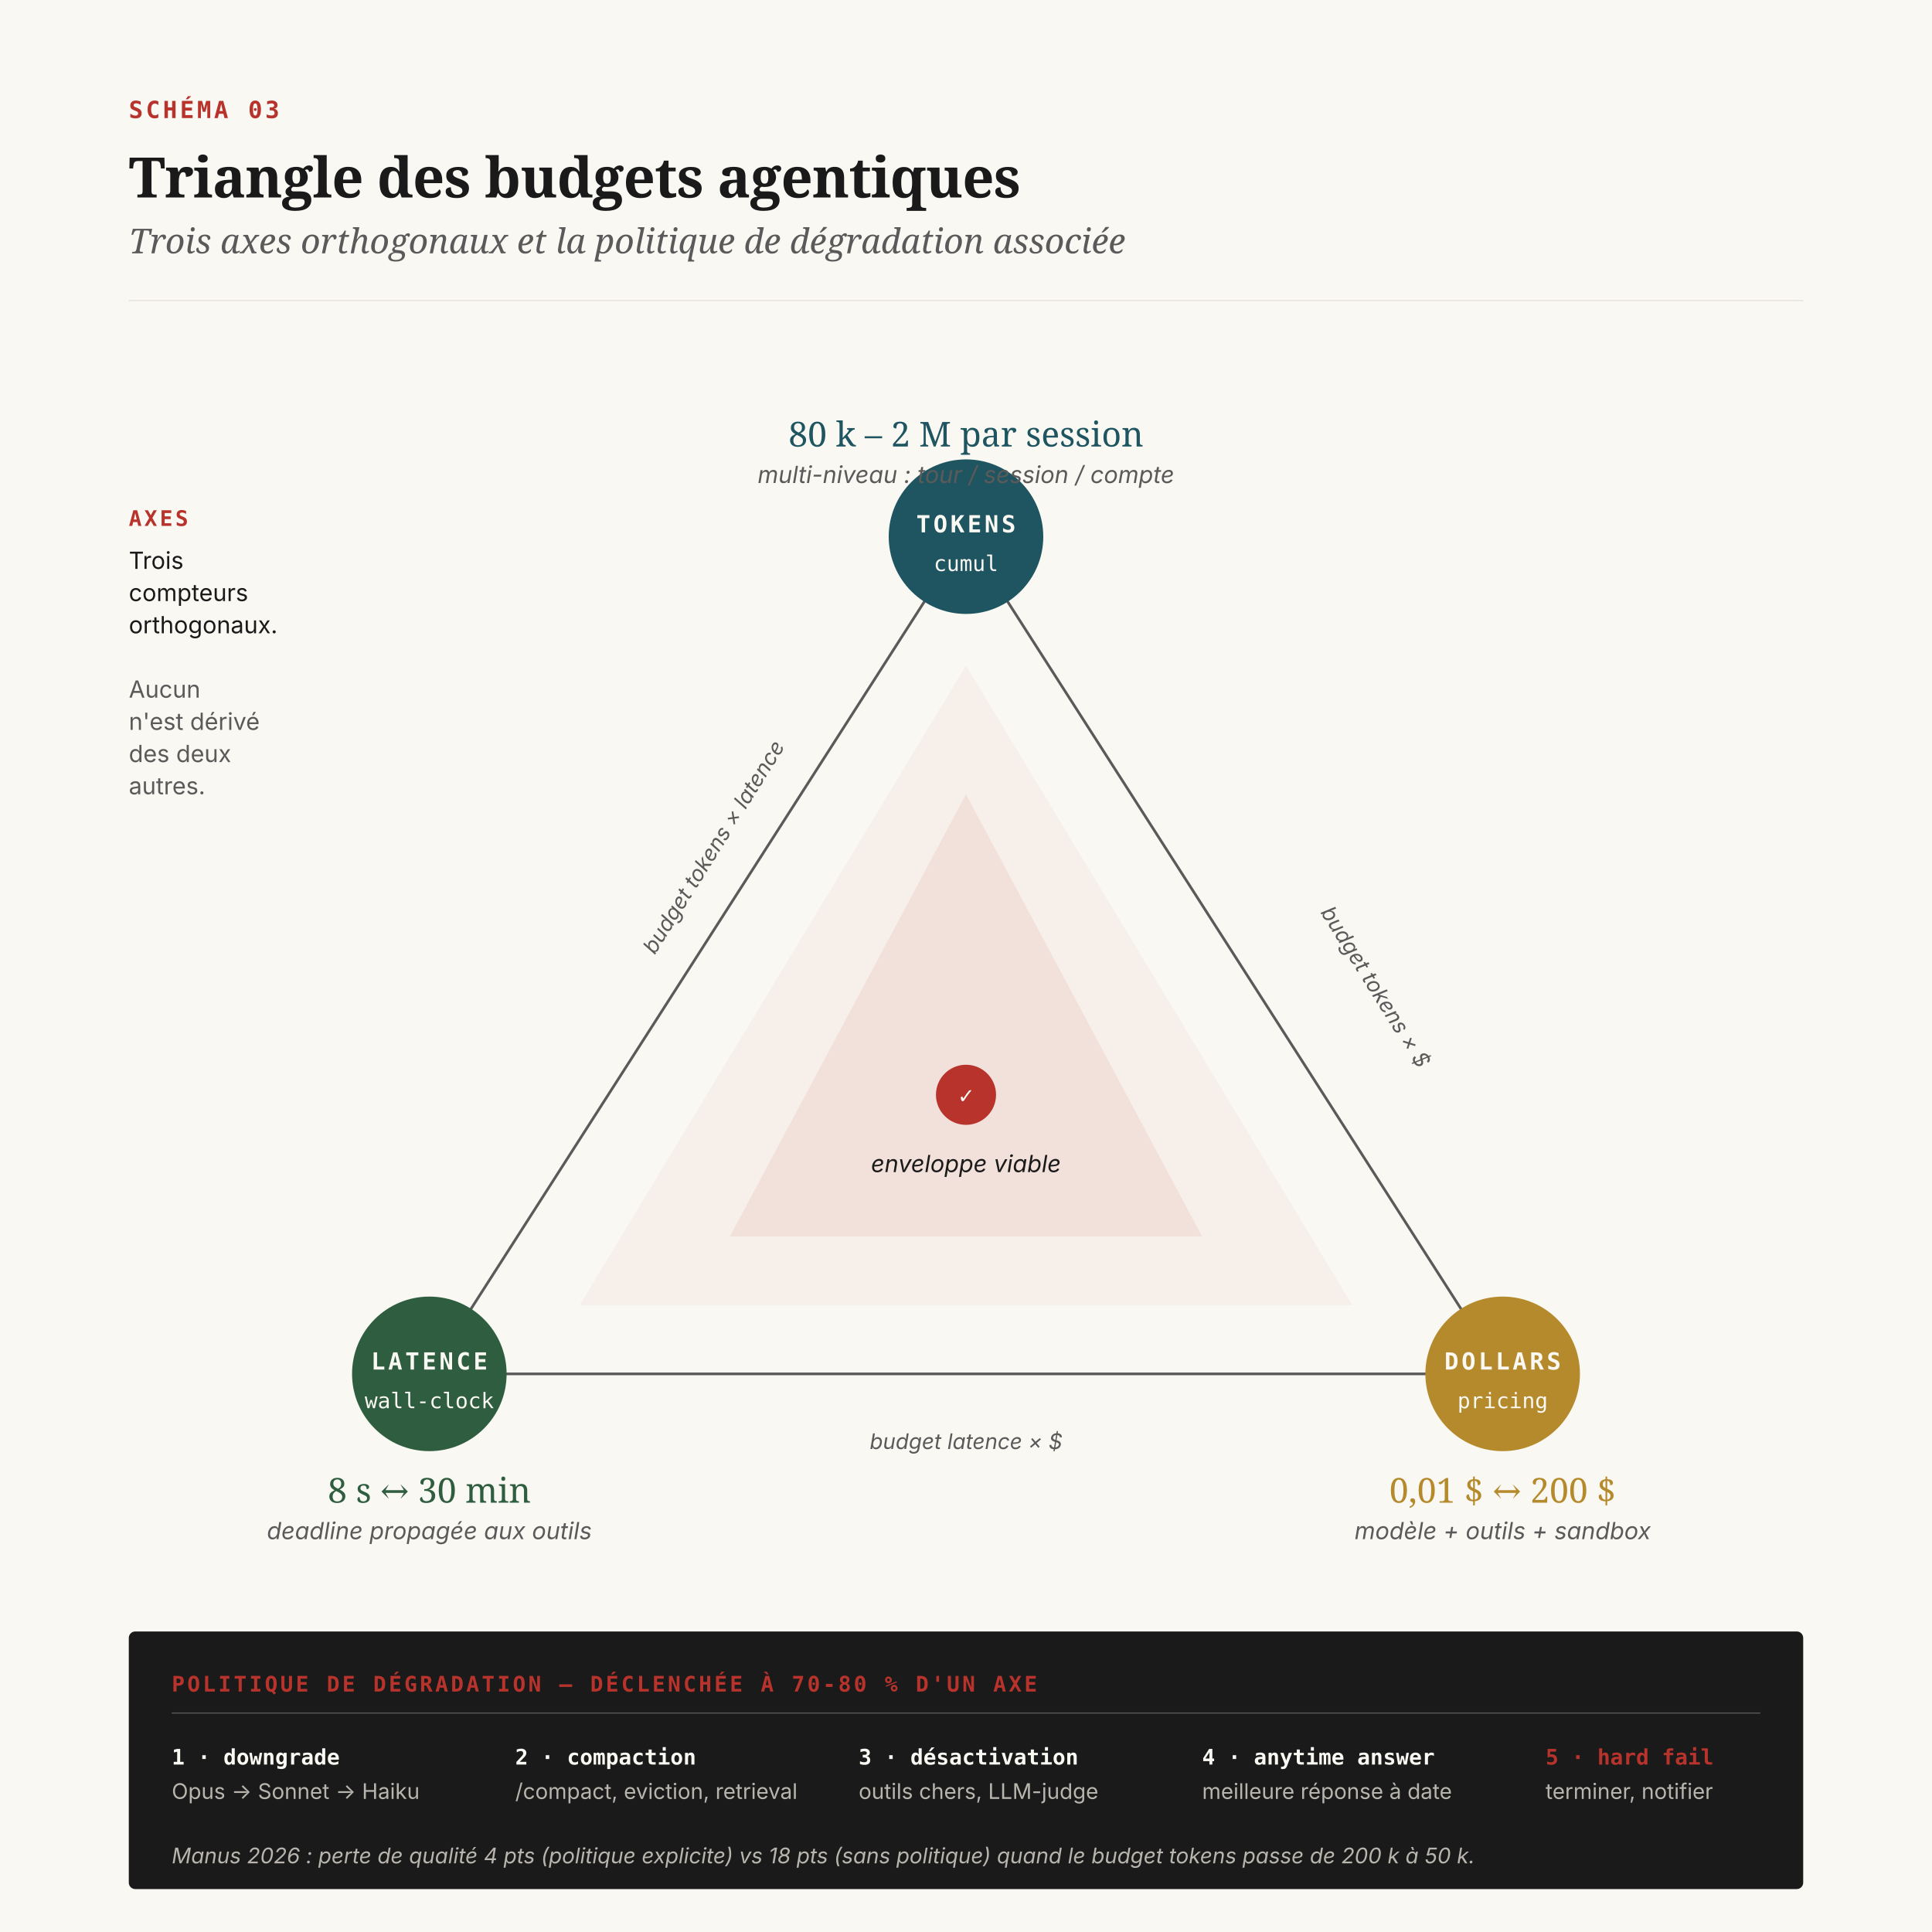
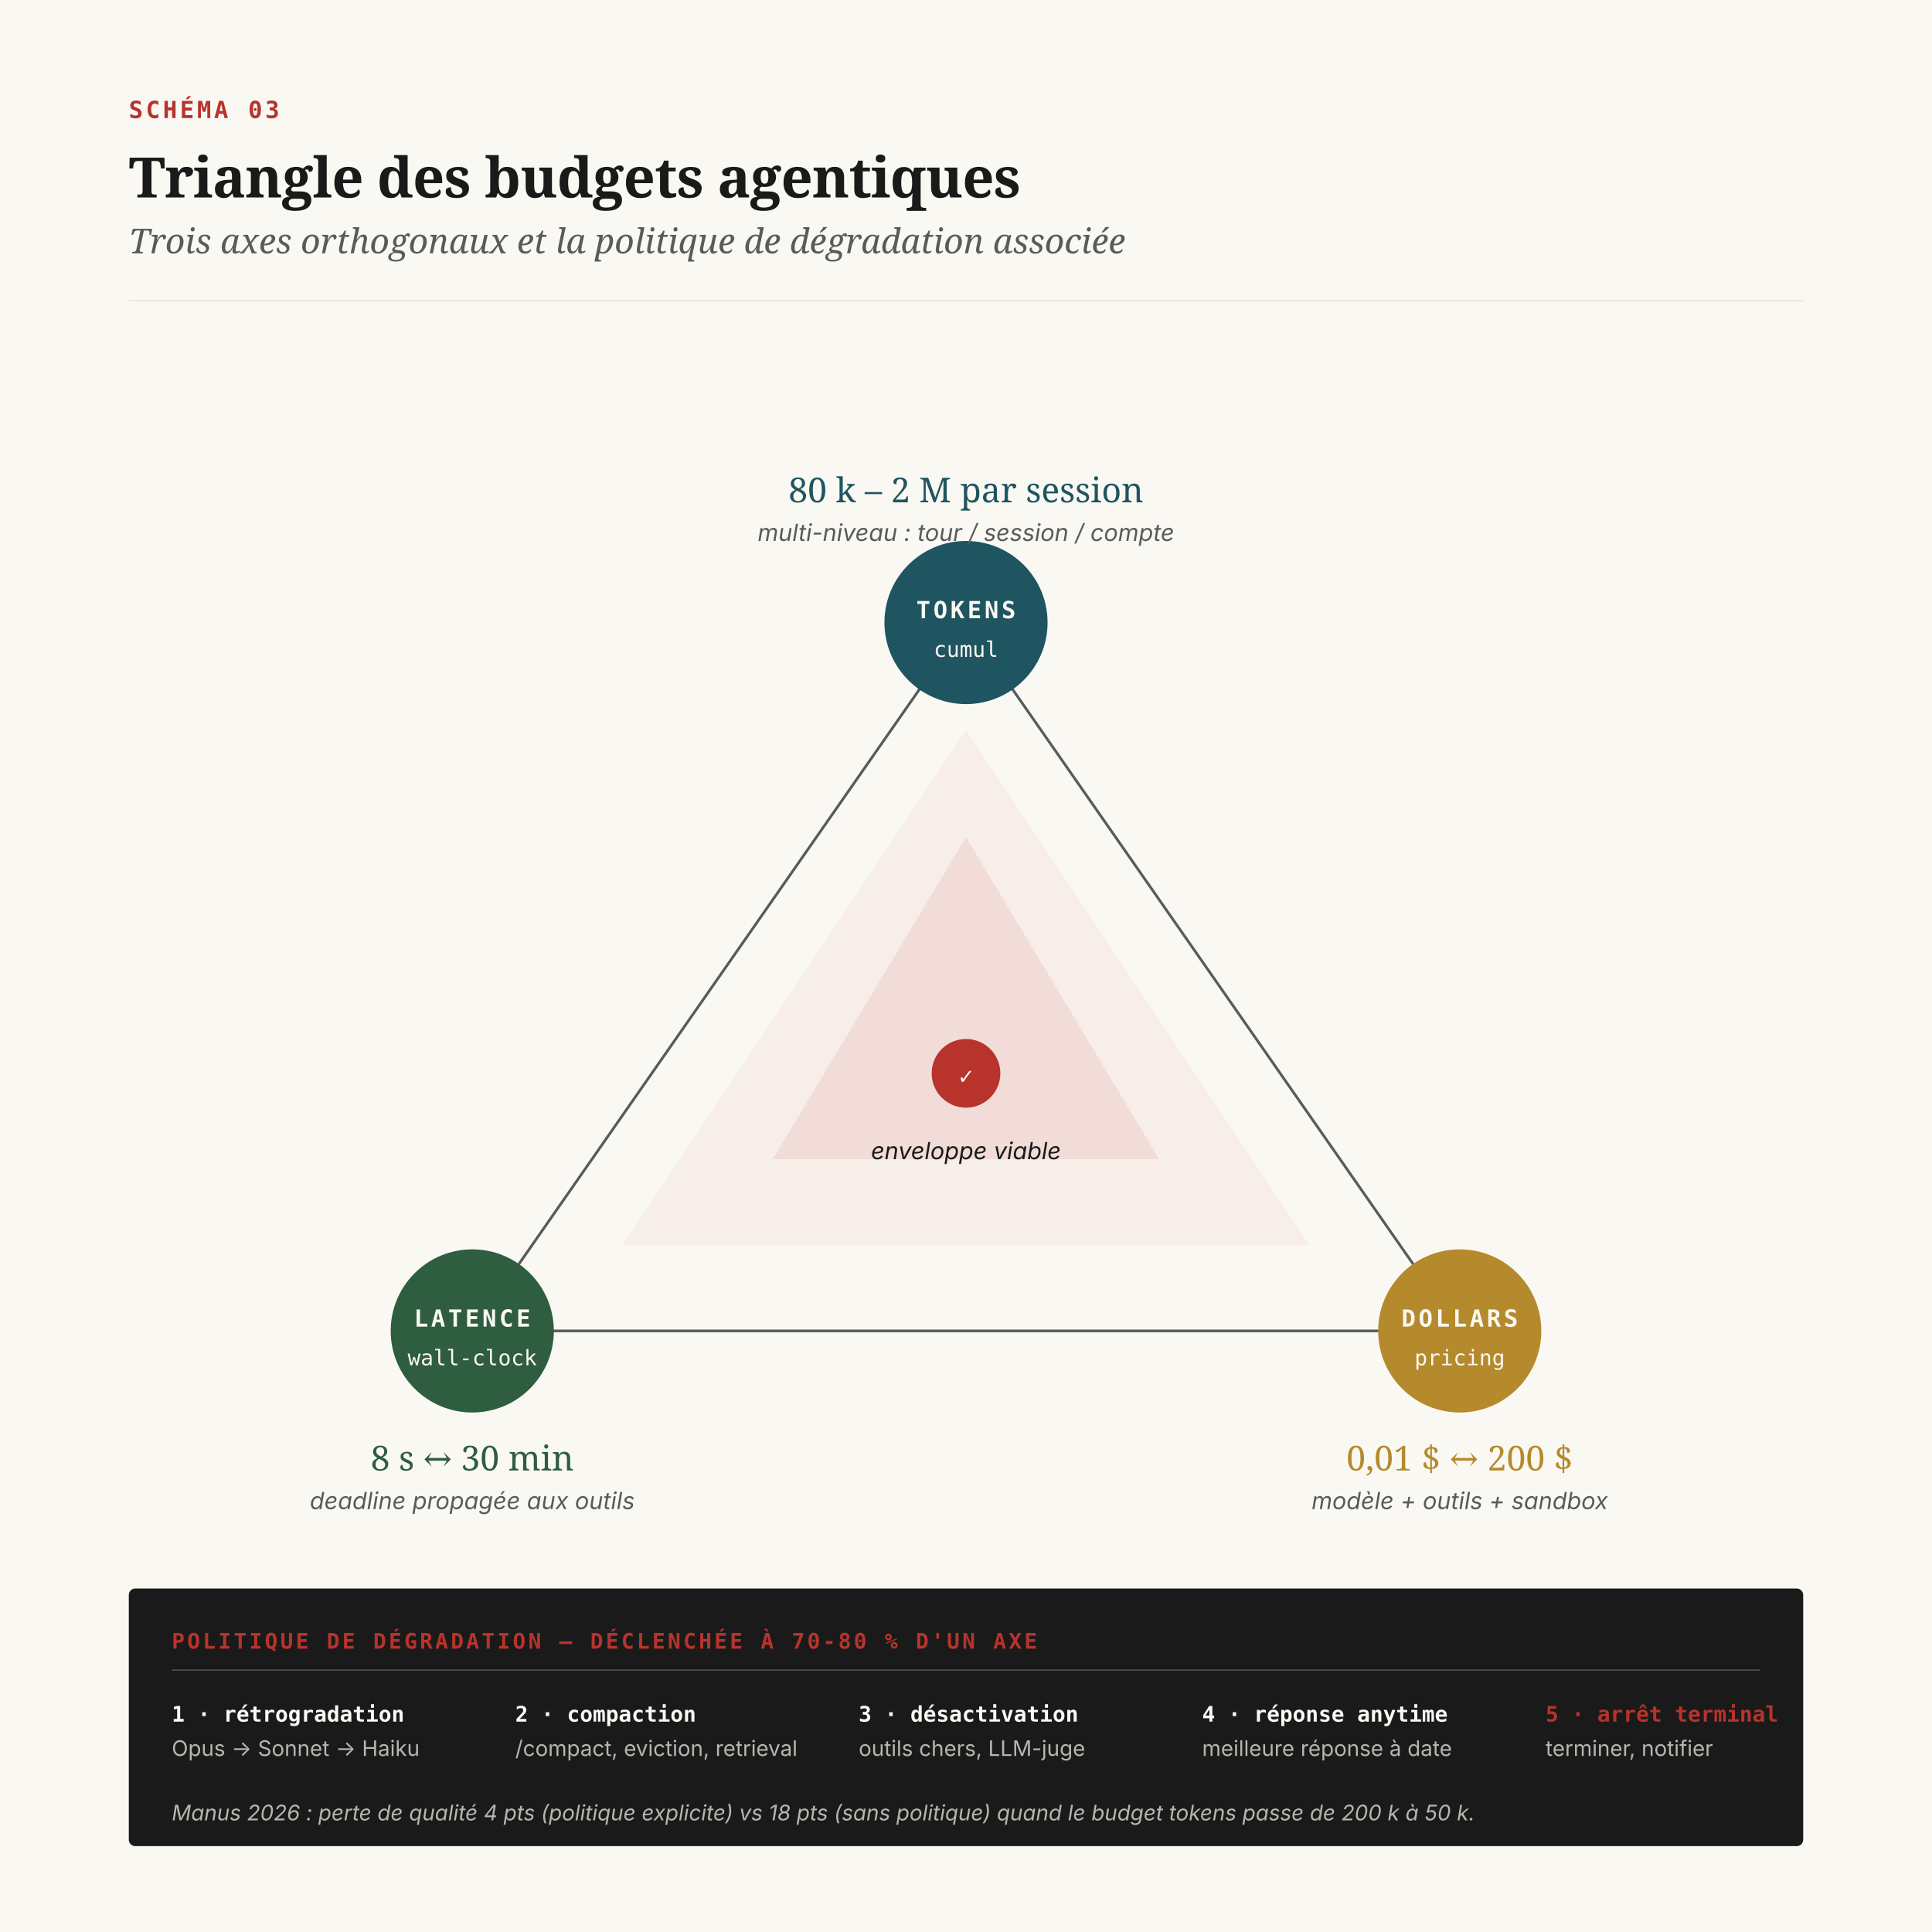
<svg xmlns="http://www.w3.org/2000/svg" viewBox="0 0 900 900">
  <defs>
    <style>
      .display { font-family: 'Spectral', 'Playfair Display', Georgia, serif; }
      .body    { font-family: 'Inter', 'Helvetica Neue', system-ui, sans-serif; }
      .mono    { font-family: 'JetBrains Mono', 'IBM Plex Mono', monospace; }
    </style>
-     <marker id="arrow03" viewBox="0 0 10 10" refX="9" refY="5" markerWidth="6" markerHeight="6" orient="auto-start-reverse">
-       <path d="M0 0 L10 5 L0 10 z" fill="#5A5A5A" />
-     </marker>
  </defs>
  <rect width="900" height="900" fill="#FAF8F3" />
  <text x="60" y="55" class="mono" font-size="11" font-weight="600" letter-spacing="0.12em" fill="#B7332C">SCHÉMA 03</text>
  <text x="60" y="92" class="display" font-size="26" font-weight="600" letter-spacing="-0.01em" fill="#1A1A1A">Triangle des budgets agentiques</text>
  <text x="60" y="118" class="display" font-size="16" font-style="italic" fill="#5A5A5A">Trois axes orthogonaux et la politique de dégradation associée</text>
  <line x1="60" y1="140" x2="840" y2="140" stroke="#E5E1D8" stroke-width="0.5" />
-   <polygon points="450,250 200,640 700,640" fill="#FAF8F3" stroke="#5A5A5A" stroke-width="1.25" />
-   <polygon points="450,310 270,608 630,608" fill="#B7332C" fill-opacity="0.04" stroke="none" />
-   <polygon points="450,370 340,576 560,576" fill="#B7332C" fill-opacity="0.08" stroke="none" />
-   <circle cx="450" cy="510" r="14" fill="#B7332C" />
-   <text x="450" y="514" class="mono" font-size="11" font-weight="600" fill="#FAF8F3" text-anchor="middle">✓</text>
-   <text x="450" y="546" class="body" font-size="11" font-style="italic" fill="#1A1A1A" text-anchor="middle">enveloppe viable</text>
+   <polygon points="450,290 220,620 680,620" fill="#FAF8F3" stroke="#5A5A5A" stroke-width="1.25" />
+   <polygon points="450,340 290,580 610,580" fill="#B7332C" fill-opacity="0.05" stroke="none" />
+   <polygon points="450,390 360,540 540,540" fill="#B7332C" fill-opacity="0.10" stroke="none" />
+   <circle cx="450" cy="500" r="16" fill="#B7332C" />
+   <text x="450" y="505" class="mono" font-size="11" font-weight="600" fill="#FAF8F3" text-anchor="middle">✓</text>
+   <text x="450" y="540" class="body" font-size="11" font-style="italic" fill="#1A1A1A" text-anchor="middle">enveloppe viable</text>
  <g class="interactive" data-card="tokens-axis" tabindex="0" role="button" aria-label="Axe tokens">
-     <circle cx="450" cy="250" r="36" fill="#1F5560" />
-     <text x="450" y="248" class="mono" font-size="11" font-weight="600" letter-spacing="0.12em" fill="#FAF8F3" text-anchor="middle">TOKENS</text>
-     <text x="450" y="266" class="mono" font-size="10" fill="#FAF8F3" text-anchor="middle">cumul</text>
+     <circle cx="450" cy="290" r="38" fill="#1F5560" />
+     <text x="450" y="288" class="mono" font-size="11" font-weight="600" letter-spacing="0.12em" fill="#FAF8F3" text-anchor="middle">TOKENS</text>
+     <text x="450" y="306" class="mono" font-size="10" fill="#FAF8F3" text-anchor="middle">cumul</text>
  </g>
-   <text x="450" y="208" class="display" font-size="16" font-weight="500" fill="#1F5560" text-anchor="middle">80 k – 2 M par session</text>
-   <text x="450" y="225" class="body" font-size="11" font-style="italic" fill="#5A5A5A" text-anchor="middle">multi-niveau : tour / session / compte</text>
+   <text x="450" y="234" class="display" font-size="16" font-weight="500" fill="#1F5560" text-anchor="middle">80 k – 2 M par session</text>
+   <text x="450" y="252" class="body" font-size="11" font-style="italic" fill="#5A5A5A" text-anchor="middle">multi-niveau : tour / session / compte</text>
  <g class="interactive" data-card="latency-axis" tabindex="0" role="button" aria-label="Axe latence">
-     <circle cx="200" cy="640" r="36" fill="#2F5D3F" />
-     <text x="200" y="638" class="mono" font-size="11" font-weight="600" letter-spacing="0.12em" fill="#FAF8F3" text-anchor="middle">LATENCE</text>
-     <text x="200" y="656" class="mono" font-size="10" fill="#FAF8F3" text-anchor="middle">wall-clock</text>
+     <circle cx="220" cy="620" r="38" fill="#2F5D3F" />
+     <text x="220" y="618" class="mono" font-size="11" font-weight="600" letter-spacing="0.12em" fill="#FAF8F3" text-anchor="middle">LATENCE</text>
+     <text x="220" y="636" class="mono" font-size="10" fill="#FAF8F3" text-anchor="middle">wall-clock</text>
  </g>
-   <text x="200" y="700" class="display" font-size="16" font-weight="500" fill="#2F5D3F" text-anchor="middle">8 s ↔ 30 min</text>
-   <text x="200" y="717" class="body" font-size="11" font-style="italic" fill="#5A5A5A" text-anchor="middle">deadline propagée aux outils</text>
+   <text x="220" y="685" class="display" font-size="16" font-weight="500" fill="#2F5D3F" text-anchor="middle">8 s ↔ 30 min</text>
+   <text x="220" y="703" class="body" font-size="11" font-style="italic" fill="#5A5A5A" text-anchor="middle">deadline propagée aux outils</text>
  <g class="interactive" data-card="cost-axis" tabindex="0" role="button" aria-label="Axe dollars">
-     <circle cx="700" cy="640" r="36" fill="#B58A2C" />
-     <text x="700" y="638" class="mono" font-size="11" font-weight="600" letter-spacing="0.12em" fill="#FAF8F3" text-anchor="middle">DOLLARS</text>
-     <text x="700" y="656" class="mono" font-size="10" fill="#FAF8F3" text-anchor="middle">pricing</text>
+     <circle cx="680" cy="620" r="38" fill="#B58A2C" />
+     <text x="680" y="618" class="mono" font-size="11" font-weight="600" letter-spacing="0.12em" fill="#FAF8F3" text-anchor="middle">DOLLARS</text>
+     <text x="680" y="636" class="mono" font-size="10" fill="#FAF8F3" text-anchor="middle">pricing</text>
  </g>
-   <text x="700" y="700" class="display" font-size="16" font-weight="500" fill="#B58A2C" text-anchor="middle">0,01 $ ↔ 200 $</text>
-   <text x="700" y="717" class="body" font-size="11" font-style="italic" fill="#5A5A5A" text-anchor="middle">modèle + outils + sandbox</text>
-   <text x="305" y="445" class="body" font-size="10" font-style="italic" fill="#5A5A5A" transform="rotate(-58 305 445)">budget tokens × latence</text>
-   <text x="615" y="425" class="body" font-size="10" font-style="italic" fill="#5A5A5A" transform="rotate(58 615 425)">budget tokens × $</text>
-   <text x="450" y="675" class="body" font-size="10" font-style="italic" fill="#5A5A5A" text-anchor="middle">budget latence × $</text>
+   <text x="680" y="685" class="display" font-size="16" font-weight="500" fill="#B58A2C" text-anchor="middle">0,01 $ ↔ 200 $</text>
+   <text x="680" y="703" class="body" font-size="11" font-style="italic" fill="#5A5A5A" text-anchor="middle">modèle + outils + sandbox</text>
  <g class="interactive" data-card="degradation-policy" tabindex="0" role="button" aria-label="Politique de dégradation">
-     <rect x="60" y="760" width="780" height="120" rx="3" fill="#1A1A1A" />
-     <text x="80" y="788" class="mono" font-size="10" font-weight="600" letter-spacing="0.12em" fill="#B7332C">POLITIQUE DE DÉGRADATION — DÉCLENCHÉE À 70-80 % D'UN AXE</text>
-     <line x1="80" y1="798" x2="820" y2="798" stroke="#5A5A5A" stroke-width="0.5" />
-     <text x="80" y="822" class="mono" font-size="10" font-weight="600" fill="#FAF8F3">1 · downgrade</text>
-     <text x="80" y="838" class="body" font-size="10" fill="#B8B5AE">Opus → Sonnet → Haiku</text>
-     <text x="240" y="822" class="mono" font-size="10" font-weight="600" fill="#FAF8F3">2 · compaction</text>
-     <text x="240" y="838" class="body" font-size="10" fill="#B8B5AE">/compact, eviction, retrieval</text>
-     <text x="400" y="822" class="mono" font-size="10" font-weight="600" fill="#FAF8F3">3 · désactivation</text>
-     <text x="400" y="838" class="body" font-size="10" fill="#B8B5AE">outils chers, LLM-judge</text>
-     <text x="560" y="822" class="mono" font-size="10" font-weight="600" fill="#FAF8F3">4 · anytime answer</text>
-     <text x="560" y="838" class="body" font-size="10" fill="#B8B5AE">meilleure réponse à date</text>
-     <text x="720" y="822" class="mono" font-size="10" font-weight="600" fill="#B7332C">5 · hard fail</text>
-     <text x="720" y="838" class="body" font-size="10" fill="#B8B5AE">terminer, notifier</text>
-     <text x="80" y="868" class="body" font-size="10" font-style="italic" fill="#B8B5AE">Manus 2026 : perte de qualité 4 pts (politique explicite) vs 18 pts (sans politique) quand le budget tokens passe de 200 k à 50 k.</text>
+     <rect x="60" y="740" width="780" height="120" rx="3" fill="#1A1A1A" />
+     <text x="80" y="768" class="mono" font-size="10" font-weight="600" letter-spacing="0.12em" fill="#B7332C">POLITIQUE DE DÉGRADATION — DÉCLENCHÉE À 70-80 % D'UN AXE</text>
+     <line x1="80" y1="778" x2="820" y2="778" stroke="#5A5A5A" stroke-width="0.5" />
+     <text x="80" y="802" class="mono" font-size="10" font-weight="600" fill="#FAF8F3">1 · rétrogradation</text>
+     <text x="80" y="818" class="body" font-size="10" fill="#B8B5AE">Opus → Sonnet → Haiku</text>
+     <text x="240" y="802" class="mono" font-size="10" font-weight="600" fill="#FAF8F3">2 · compaction</text>
+     <text x="240" y="818" class="body" font-size="10" fill="#B8B5AE">/compact, eviction, retrieval</text>
+     <text x="400" y="802" class="mono" font-size="10" font-weight="600" fill="#FAF8F3">3 · désactivation</text>
+     <text x="400" y="818" class="body" font-size="10" fill="#B8B5AE">outils chers, LLM-juge</text>
+     <text x="560" y="802" class="mono" font-size="10" font-weight="600" fill="#FAF8F3">4 · réponse anytime</text>
+     <text x="560" y="818" class="body" font-size="10" fill="#B8B5AE">meilleure réponse à date</text>
+     <text x="720" y="802" class="mono" font-size="10" font-weight="600" fill="#B7332C">5 · arrêt terminal</text>
+     <text x="720" y="818" class="body" font-size="10" fill="#B8B5AE">terminer, notifier</text>
+     <text x="80" y="848" class="body" font-size="10" font-style="italic" fill="#B8B5AE">Manus 2026 : perte de qualité 4 pts (politique explicite) vs 18 pts (sans politique) quand le budget tokens passe de 200 k à 50 k.</text>
  </g>
-   <text x="60" y="245" class="mono" font-size="10" font-weight="600" letter-spacing="0.12em" fill="#B7332C">AXES</text>
-   <text x="60" y="265" class="body" font-size="11" fill="#1A1A1A">Trois</text>
-   <text x="60" y="280" class="body" font-size="11" fill="#1A1A1A">compteurs</text>
-   <text x="60" y="295" class="body" font-size="11" fill="#1A1A1A">orthogonaux.</text>
-   <text x="60" y="325" class="body" font-size="11" fill="#5A5A5A">Aucun</text>
-   <text x="60" y="340" class="body" font-size="11" fill="#5A5A5A">n'est dérivé</text>
-   <text x="60" y="355" class="body" font-size="11" fill="#5A5A5A">des deux</text>
-   <text x="60" y="370" class="body" font-size="11" fill="#5A5A5A">autres.</text>
</svg>
